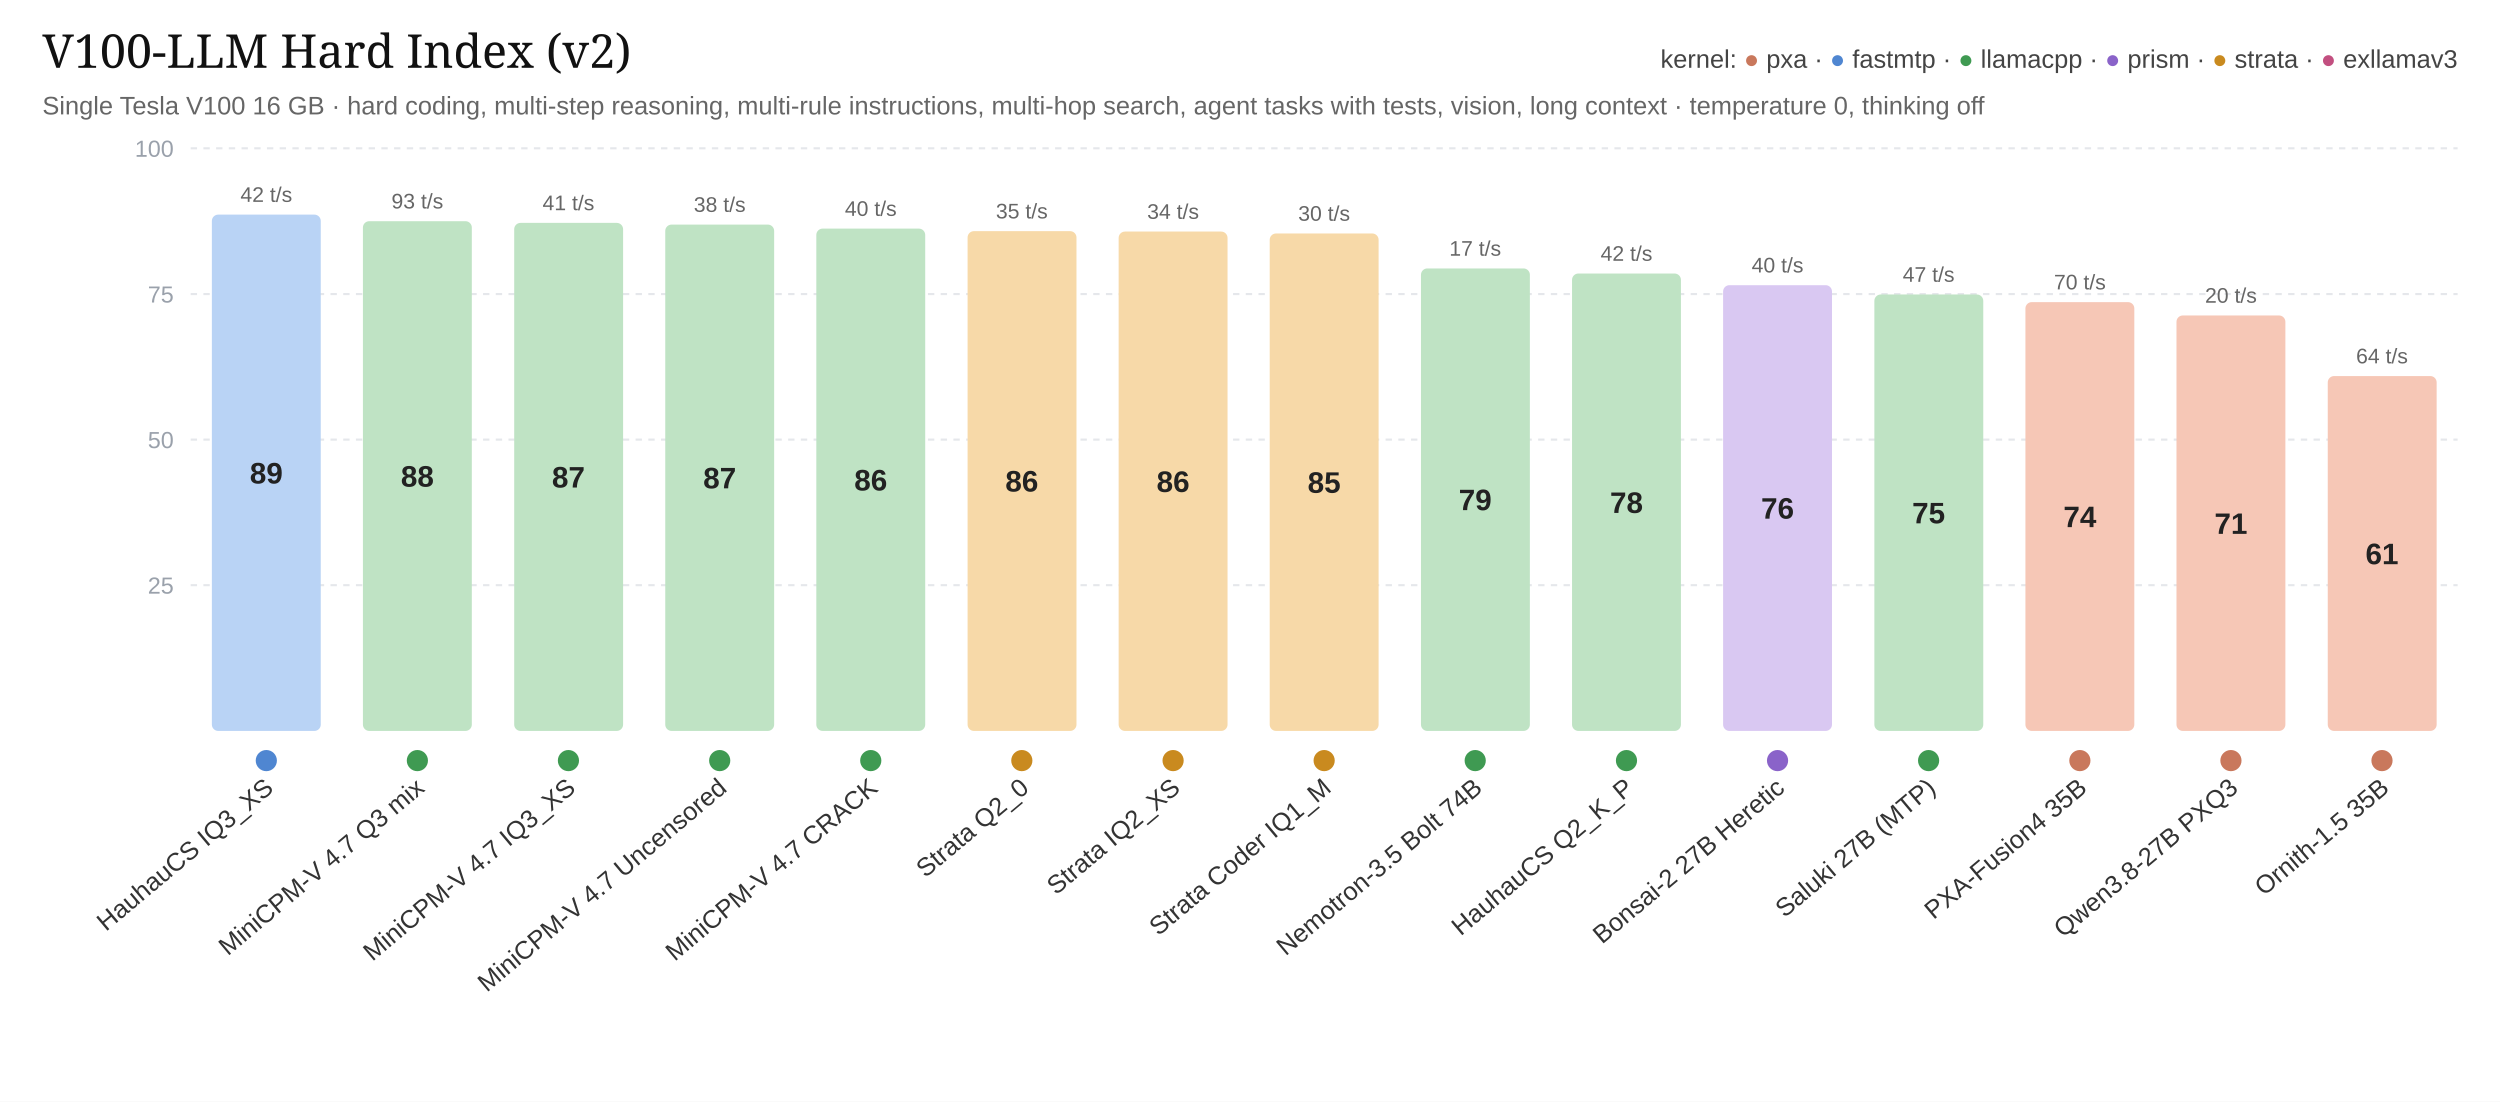
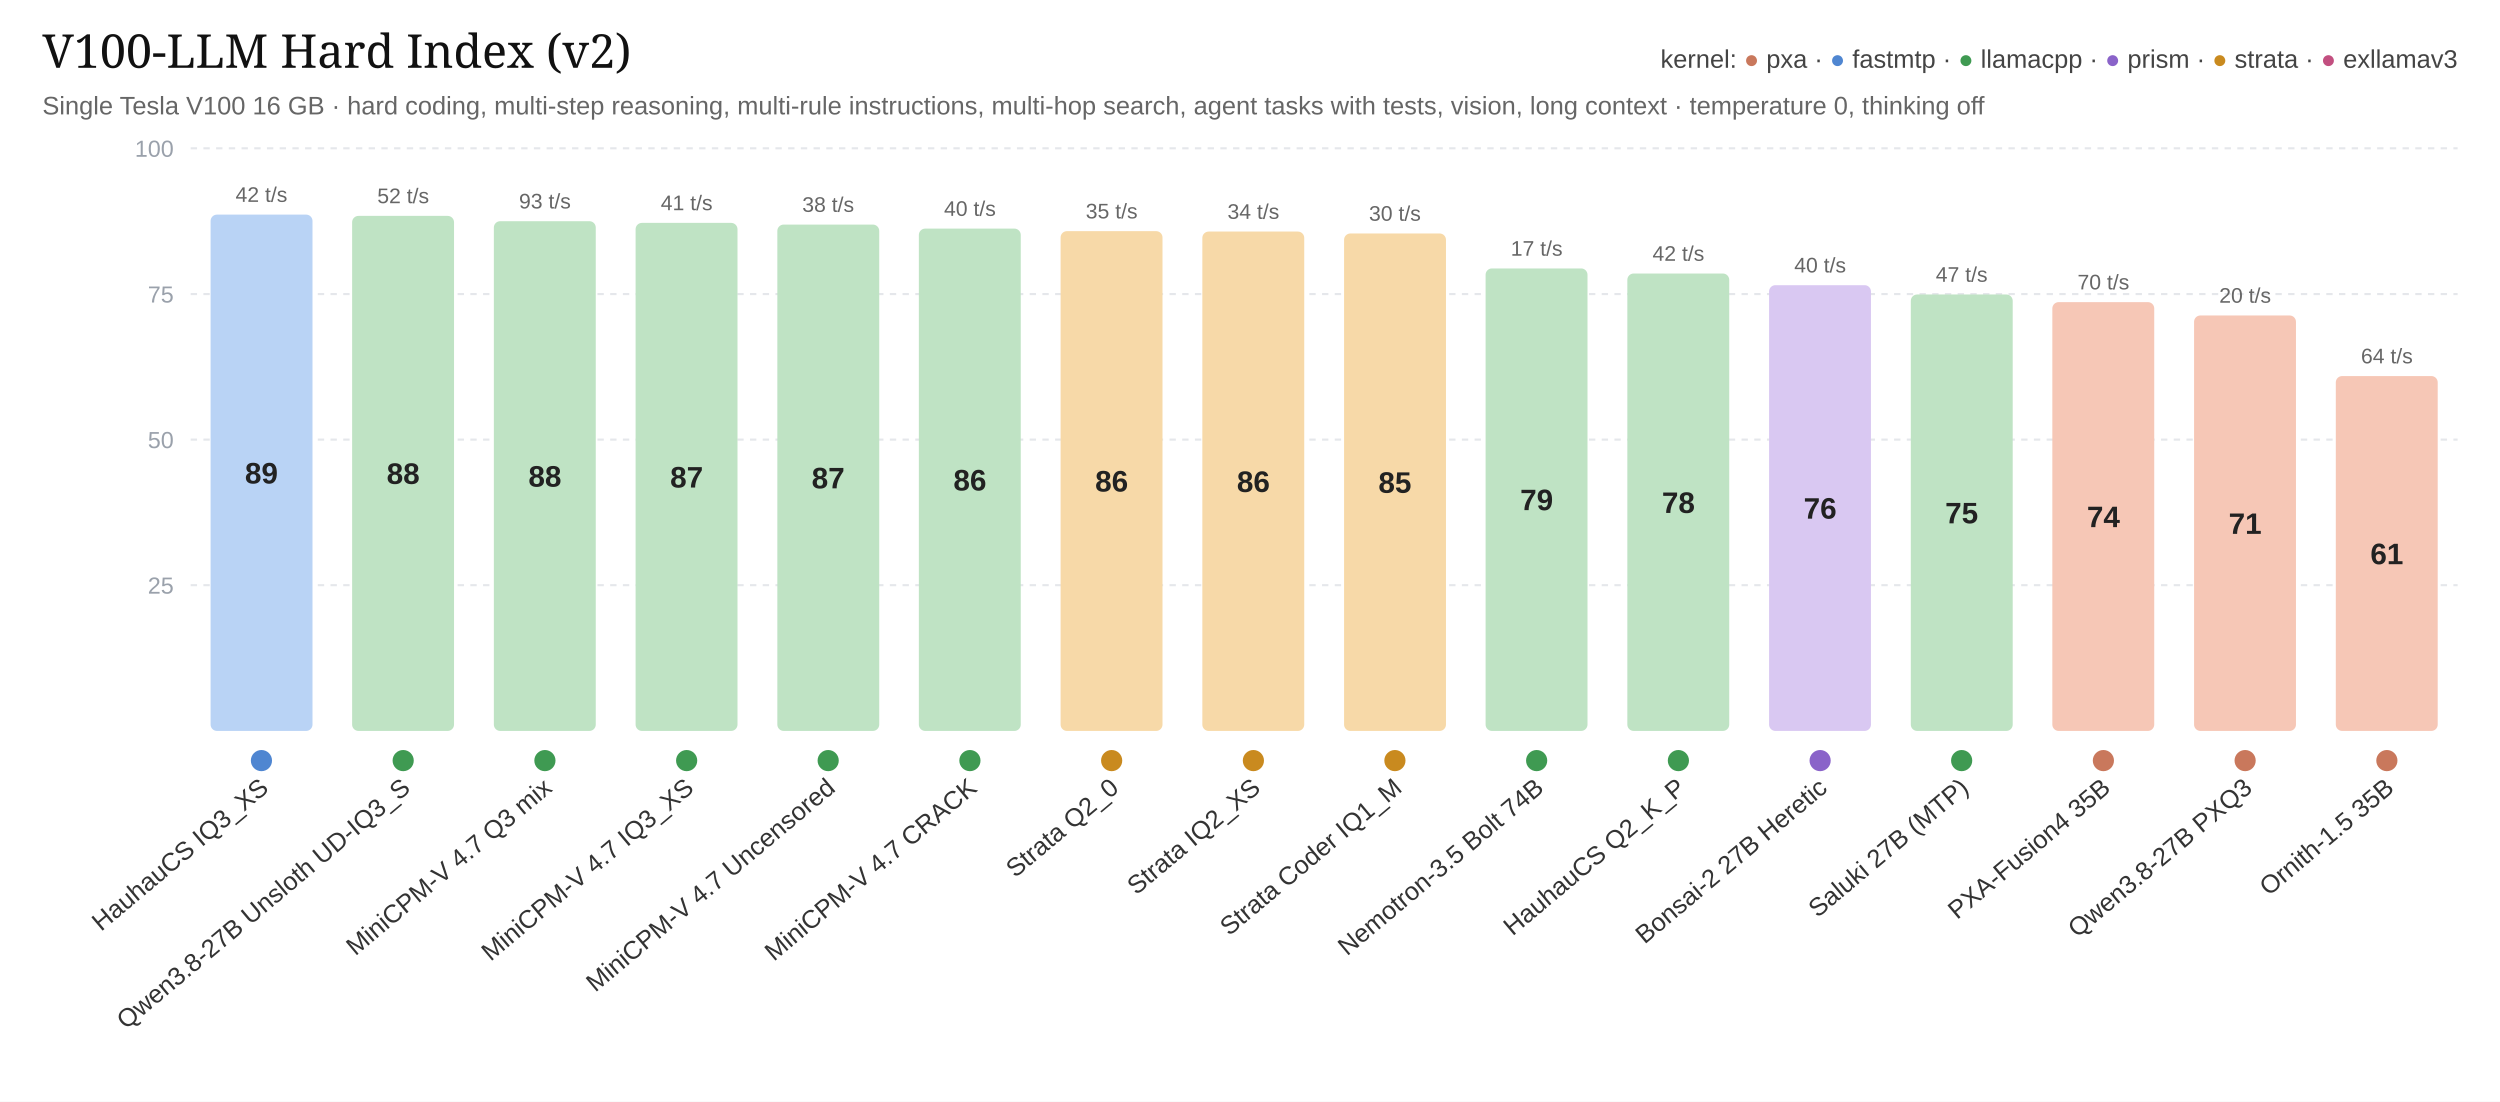
<svg xmlns="http://www.w3.org/2000/svg" viewBox="0 0 1180 520" font-family="Segoe UI, Arial, sans-serif">
  <rect width="1180" height="520" fill="#ffffff" />
  <text x="20" y="32" font-size="22" font-family="Georgia, serif" fill="#111">V100-LLM Hard Index (v2)</text>
  <text x="20" y="54" font-size="12" fill="#666">Single Tesla V100 16 GB · hard coding, multi-step reasoning, multi-rule instructions, multi-hop search, agent tasks with tests, vision, long context · temperature 0, thinking off</text>
  <line x1="90" x2="1160" y1="276.2" y2="276.2" stroke="#e5e7eb" stroke-dasharray="3 3" />
  <text x="82" y="280.2" font-size="11" fill="#9aa1ab" text-anchor="end">25</text>
  <line x1="90" x2="1160" y1="207.5" y2="207.5" stroke="#e5e7eb" stroke-dasharray="3 3" />
  <text x="82" y="211.5" font-size="11" fill="#9aa1ab" text-anchor="end">50</text>
  <line x1="90" x2="1160" y1="138.8" y2="138.8" stroke="#e5e7eb" stroke-dasharray="3 3" />
  <text x="82" y="142.8" font-size="11" fill="#9aa1ab" text-anchor="end">75</text>
  <line x1="90" x2="1160" y1="70.0" y2="70.0" stroke="#e5e7eb" stroke-dasharray="3 3" />
  <text x="82" y="74.0" font-size="11" fill="#9aa1ab" text-anchor="end">100</text>
-   <rect x="100.0" y="101.3" width="51.4" height="243.7" rx="3" fill="#b9d3f5" />
-   <text x="125.7" y="228.2" font-size="14" font-weight="600" fill="#222" text-anchor="middle">89</text>
-   <text x="125.7" y="95.3" font-size="10" fill="#666" text-anchor="middle">42 t/s</text>
-   <circle cx="125.7" cy="359" r="5" fill="#4f86d1" />
-   <text transform="translate(129.7,373) rotate(-40)" font-size="12" fill="#333" text-anchor="end">HauhauCS IQ3_XS</text>
-   <rect x="171.3" y="104.4" width="51.4" height="240.6" rx="3" fill="#bfe3c4" />
-   <text x="197.0" y="229.7" font-size="14" font-weight="600" fill="#222" text-anchor="middle">88</text>
-   <text x="197.0" y="98.4" font-size="10" fill="#666" text-anchor="middle">93 t/s</text>
-   <circle cx="197.0" cy="359" r="5" fill="#3f9a52" />
-   <text transform="translate(201.0,373) rotate(-40)" font-size="12" fill="#333" text-anchor="end">MiniCPM-V 4.7 Q3 mix</text>
-   <rect x="242.7" y="105.2" width="51.4" height="239.8" rx="3" fill="#bfe3c4" />
-   <text x="268.3" y="230.1" font-size="14" font-weight="600" fill="#222" text-anchor="middle">87</text>
-   <text x="268.3" y="99.2" font-size="10" fill="#666" text-anchor="middle">41 t/s</text>
-   <circle cx="268.3" cy="359" r="5" fill="#3f9a52" />
-   <text transform="translate(272.3,373) rotate(-40)" font-size="12" fill="#333" text-anchor="end">MiniCPM-V 4.7 IQ3_XS</text>
-   <rect x="314.0" y="106.0" width="51.4" height="239.0" rx="3" fill="#bfe3c4" />
-   <text x="339.7" y="230.5" font-size="14" font-weight="600" fill="#222" text-anchor="middle">87</text>
-   <text x="339.7" y="100.0" font-size="10" fill="#666" text-anchor="middle">38 t/s</text>
-   <circle cx="339.7" cy="359" r="5" fill="#3f9a52" />
-   <text transform="translate(343.7,373) rotate(-40)" font-size="12" fill="#333" text-anchor="end">MiniCPM-V 4.7 Uncensored</text>
-   <rect x="385.3" y="107.9" width="51.4" height="237.1" rx="3" fill="#bfe3c4" />
-   <text x="411.0" y="231.5" font-size="14" font-weight="600" fill="#222" text-anchor="middle">86</text>
-   <text x="411.0" y="101.9" font-size="10" fill="#666" text-anchor="middle">40 t/s</text>
-   <circle cx="411.0" cy="359" r="5" fill="#3f9a52" />
-   <text transform="translate(415.0,373) rotate(-40)" font-size="12" fill="#333" text-anchor="end">MiniCPM-V 4.7 CRACK</text>
-   <rect x="456.7" y="109.1" width="51.4" height="235.9" rx="3" fill="#f7d9a8" />
-   <text x="482.3" y="232.0" font-size="14" font-weight="600" fill="#222" text-anchor="middle">86</text>
-   <text x="482.3" y="103.1" font-size="10" fill="#666" text-anchor="middle">35 t/s</text>
-   <circle cx="482.3" cy="359" r="5" fill="#c98a1f" />
-   <text transform="translate(486.3,373) rotate(-40)" font-size="12" fill="#333" text-anchor="end">Strata Q2_0</text>
-   <rect x="528.0" y="109.3" width="51.4" height="235.7" rx="3" fill="#f7d9a8" />
-   <text x="553.7" y="232.2" font-size="14" font-weight="600" fill="#222" text-anchor="middle">86</text>
-   <text x="553.7" y="103.3" font-size="10" fill="#666" text-anchor="middle">34 t/s</text>
-   <circle cx="553.7" cy="359" r="5" fill="#c98a1f" />
-   <text transform="translate(557.7,373) rotate(-40)" font-size="12" fill="#333" text-anchor="end">Strata IQ2_XS</text>
-   <rect x="599.3" y="110.2" width="51.4" height="234.8" rx="3" fill="#f7d9a8" />
-   <text x="625.0" y="232.6" font-size="14" font-weight="600" fill="#222" text-anchor="middle">85</text>
-   <text x="625.0" y="104.2" font-size="10" fill="#666" text-anchor="middle">30 t/s</text>
-   <circle cx="625.0" cy="359" r="5" fill="#c98a1f" />
-   <text transform="translate(629.0,373) rotate(-40)" font-size="12" fill="#333" text-anchor="end">Strata Coder IQ1_M</text>
-   <rect x="670.7" y="126.7" width="51.4" height="218.3" rx="3" fill="#bfe3c4" />
-   <text x="696.3" y="240.8" font-size="14" font-weight="600" fill="#222" text-anchor="middle">79</text>
-   <text x="696.3" y="120.7" font-size="10" fill="#666" text-anchor="middle">17 t/s</text>
-   <circle cx="696.3" cy="359" r="5" fill="#3f9a52" />
-   <text transform="translate(700.3,373) rotate(-40)" font-size="12" fill="#333" text-anchor="end">Nemotron-3.5 Bolt 74B</text>
-   <rect x="742.0" y="129.1" width="51.4" height="215.9" rx="3" fill="#bfe3c4" />
-   <text x="767.7" y="242.1" font-size="14" font-weight="600" fill="#222" text-anchor="middle">78</text>
-   <text x="767.7" y="123.1" font-size="10" fill="#666" text-anchor="middle">42 t/s</text>
-   <circle cx="767.7" cy="359" r="5" fill="#3f9a52" />
-   <text transform="translate(771.7,373) rotate(-40)" font-size="12" fill="#333" text-anchor="end">HauhauCS Q2_K_P</text>
-   <rect x="813.3" y="134.6" width="51.4" height="210.4" rx="3" fill="#d9c8f2" />
-   <text x="839.0" y="244.8" font-size="14" font-weight="600" fill="#222" text-anchor="middle">76</text>
-   <text x="839.0" y="128.6" font-size="10" fill="#666" text-anchor="middle">40 t/s</text>
-   <circle cx="839.0" cy="359" r="5" fill="#8a63c9" />
-   <text transform="translate(843.0,373) rotate(-40)" font-size="12" fill="#333" text-anchor="end">Bonsai-2 27B Heretic</text>
-   <rect x="884.7" y="139.0" width="51.4" height="206.0" rx="3" fill="#bfe3c4" />
-   <text x="910.3" y="247.0" font-size="14" font-weight="600" fill="#222" text-anchor="middle">75</text>
-   <text x="910.3" y="133.0" font-size="10" fill="#666" text-anchor="middle">47 t/s</text>
-   <circle cx="910.3" cy="359" r="5" fill="#3f9a52" />
-   <text transform="translate(914.3,373) rotate(-40)" font-size="12" fill="#333" text-anchor="end">Saluki 27B (MTP)</text>
-   <rect x="956.0" y="142.6" width="51.4" height="202.4" rx="3" fill="#f6c7b6" />
-   <text x="981.7" y="248.8" font-size="14" font-weight="600" fill="#222" text-anchor="middle">74</text>
-   <text x="981.7" y="136.6" font-size="10" fill="#666" text-anchor="middle">70 t/s</text>
-   <circle cx="981.7" cy="359" r="5" fill="#c9785c" />
-   <text transform="translate(985.7,373) rotate(-40)" font-size="12" fill="#333" text-anchor="end">PXA-Fusion4 35B</text>
-   <rect x="1027.3" y="148.9" width="51.4" height="196.1" rx="3" fill="#f6c7b6" />
-   <text x="1053.0" y="252.0" font-size="14" font-weight="600" fill="#222" text-anchor="middle">71</text>
-   <text x="1053.0" y="142.9" font-size="10" fill="#666" text-anchor="middle">20 t/s</text>
-   <circle cx="1053.0" cy="359" r="5" fill="#c9785c" />
-   <text transform="translate(1057.0,373) rotate(-40)" font-size="12" fill="#333" text-anchor="end">Qwen3.8-27B PXQ3</text>
-   <rect x="1098.7" y="177.5" width="51.4" height="167.5" rx="3" fill="#f6c7b6" />
-   <text x="1124.3" y="266.3" font-size="14" font-weight="600" fill="#222" text-anchor="middle">61</text>
-   <text x="1124.3" y="171.5" font-size="10" fill="#666" text-anchor="middle">64 t/s</text>
-   <circle cx="1124.3" cy="359" r="5" fill="#c9785c" />
-   <text transform="translate(1128.3,373) rotate(-40)" font-size="12" fill="#333" text-anchor="end">Ornith-1.5 35B</text>
+   <rect x="99.4" y="101.3" width="48.1" height="243.7" rx="3" fill="#b9d3f5" />
+   <text x="123.4" y="228.2" font-size="14" font-weight="600" fill="#222" text-anchor="middle">89</text>
+   <text x="123.4" y="95.3" font-size="10" fill="#666" text-anchor="middle">42 t/s</text>
+   <circle cx="123.4" cy="359" r="5" fill="#4f86d1" />
+   <text transform="translate(127.4,373) rotate(-40)" font-size="12" fill="#333" text-anchor="end">HauhauCS IQ3_XS</text>
+   <rect x="166.2" y="101.9" width="48.1" height="243.1" rx="3" fill="#bfe3c4" />
+   <text x="190.3" y="228.4" font-size="14" font-weight="600" fill="#222" text-anchor="middle">88</text>
+   <text x="190.3" y="95.9" font-size="10" fill="#666" text-anchor="middle">52 t/s</text>
+   <circle cx="190.3" cy="359" r="5" fill="#3f9a52" />
+   <text transform="translate(194.3,373) rotate(-40)" font-size="12" fill="#333" text-anchor="end">Qwen3.8-27B Unsloth UD-IQ3_S</text>
+   <rect x="233.1" y="104.4" width="48.1" height="240.6" rx="3" fill="#bfe3c4" />
+   <text x="257.2" y="229.7" font-size="14" font-weight="600" fill="#222" text-anchor="middle">88</text>
+   <text x="257.2" y="98.4" font-size="10" fill="#666" text-anchor="middle">93 t/s</text>
+   <circle cx="257.2" cy="359" r="5" fill="#3f9a52" />
+   <text transform="translate(261.2,373) rotate(-40)" font-size="12" fill="#333" text-anchor="end">MiniCPM-V 4.7 Q3 mix</text>
+   <rect x="300.0" y="105.2" width="48.1" height="239.8" rx="3" fill="#bfe3c4" />
+   <text x="324.1" y="230.1" font-size="14" font-weight="600" fill="#222" text-anchor="middle">87</text>
+   <text x="324.1" y="99.2" font-size="10" fill="#666" text-anchor="middle">41 t/s</text>
+   <circle cx="324.1" cy="359" r="5" fill="#3f9a52" />
+   <text transform="translate(328.1,373) rotate(-40)" font-size="12" fill="#333" text-anchor="end">MiniCPM-V 4.7 IQ3_XS</text>
+   <rect x="366.9" y="106.0" width="48.1" height="239.0" rx="3" fill="#bfe3c4" />
+   <text x="390.9" y="230.5" font-size="14" font-weight="600" fill="#222" text-anchor="middle">87</text>
+   <text x="390.9" y="100.0" font-size="10" fill="#666" text-anchor="middle">38 t/s</text>
+   <circle cx="390.9" cy="359" r="5" fill="#3f9a52" />
+   <text transform="translate(394.9,373) rotate(-40)" font-size="12" fill="#333" text-anchor="end">MiniCPM-V 4.7 Uncensored</text>
+   <rect x="433.7" y="107.9" width="48.1" height="237.1" rx="3" fill="#bfe3c4" />
+   <text x="457.8" y="231.5" font-size="14" font-weight="600" fill="#222" text-anchor="middle">86</text>
+   <text x="457.8" y="101.9" font-size="10" fill="#666" text-anchor="middle">40 t/s</text>
+   <circle cx="457.8" cy="359" r="5" fill="#3f9a52" />
+   <text transform="translate(461.8,373) rotate(-40)" font-size="12" fill="#333" text-anchor="end">MiniCPM-V 4.7 CRACK</text>
+   <rect x="500.6" y="109.1" width="48.1" height="235.9" rx="3" fill="#f7d9a8" />
+   <text x="524.7" y="232.0" font-size="14" font-weight="600" fill="#222" text-anchor="middle">86</text>
+   <text x="524.7" y="103.1" font-size="10" fill="#666" text-anchor="middle">35 t/s</text>
+   <circle cx="524.7" cy="359" r="5" fill="#c98a1f" />
+   <text transform="translate(528.7,373) rotate(-40)" font-size="12" fill="#333" text-anchor="end">Strata Q2_0</text>
+   <rect x="567.5" y="109.3" width="48.1" height="235.7" rx="3" fill="#f7d9a8" />
+   <text x="591.6" y="232.2" font-size="14" font-weight="600" fill="#222" text-anchor="middle">86</text>
+   <text x="591.6" y="103.3" font-size="10" fill="#666" text-anchor="middle">34 t/s</text>
+   <circle cx="591.6" cy="359" r="5" fill="#c98a1f" />
+   <text transform="translate(595.6,373) rotate(-40)" font-size="12" fill="#333" text-anchor="end">Strata IQ2_XS</text>
+   <rect x="634.4" y="110.2" width="48.1" height="234.8" rx="3" fill="#f7d9a8" />
+   <text x="658.4" y="232.6" font-size="14" font-weight="600" fill="#222" text-anchor="middle">85</text>
+   <text x="658.4" y="104.2" font-size="10" fill="#666" text-anchor="middle">30 t/s</text>
+   <circle cx="658.4" cy="359" r="5" fill="#c98a1f" />
+   <text transform="translate(662.4,373) rotate(-40)" font-size="12" fill="#333" text-anchor="end">Strata Coder IQ1_M</text>
+   <rect x="701.2" y="126.7" width="48.1" height="218.3" rx="3" fill="#bfe3c4" />
+   <text x="725.3" y="240.8" font-size="14" font-weight="600" fill="#222" text-anchor="middle">79</text>
+   <text x="725.3" y="120.7" font-size="10" fill="#666" text-anchor="middle">17 t/s</text>
+   <circle cx="725.3" cy="359" r="5" fill="#3f9a52" />
+   <text transform="translate(729.3,373) rotate(-40)" font-size="12" fill="#333" text-anchor="end">Nemotron-3.5 Bolt 74B</text>
+   <rect x="768.1" y="129.1" width="48.1" height="215.9" rx="3" fill="#bfe3c4" />
+   <text x="792.2" y="242.1" font-size="14" font-weight="600" fill="#222" text-anchor="middle">78</text>
+   <text x="792.2" y="123.1" font-size="10" fill="#666" text-anchor="middle">42 t/s</text>
+   <circle cx="792.2" cy="359" r="5" fill="#3f9a52" />
+   <text transform="translate(796.2,373) rotate(-40)" font-size="12" fill="#333" text-anchor="end">HauhauCS Q2_K_P</text>
+   <rect x="835.0" y="134.6" width="48.1" height="210.4" rx="3" fill="#d9c8f2" />
+   <text x="859.1" y="244.8" font-size="14" font-weight="600" fill="#222" text-anchor="middle">76</text>
+   <text x="859.1" y="128.6" font-size="10" fill="#666" text-anchor="middle">40 t/s</text>
+   <circle cx="859.1" cy="359" r="5" fill="#8a63c9" />
+   <text transform="translate(863.1,373) rotate(-40)" font-size="12" fill="#333" text-anchor="end">Bonsai-2 27B Heretic</text>
+   <rect x="901.9" y="139.0" width="48.1" height="206.0" rx="3" fill="#bfe3c4" />
+   <text x="925.9" y="247.0" font-size="14" font-weight="600" fill="#222" text-anchor="middle">75</text>
+   <text x="925.9" y="133.0" font-size="10" fill="#666" text-anchor="middle">47 t/s</text>
+   <circle cx="925.9" cy="359" r="5" fill="#3f9a52" />
+   <text transform="translate(929.9,373) rotate(-40)" font-size="12" fill="#333" text-anchor="end">Saluki 27B (MTP)</text>
+   <rect x="968.7" y="142.6" width="48.1" height="202.4" rx="3" fill="#f6c7b6" />
+   <text x="992.8" y="248.8" font-size="14" font-weight="600" fill="#222" text-anchor="middle">74</text>
+   <text x="992.8" y="136.6" font-size="10" fill="#666" text-anchor="middle">70 t/s</text>
+   <circle cx="992.8" cy="359" r="5" fill="#c9785c" />
+   <text transform="translate(996.8,373) rotate(-40)" font-size="12" fill="#333" text-anchor="end">PXA-Fusion4 35B</text>
+   <rect x="1035.6" y="148.9" width="48.1" height="196.1" rx="3" fill="#f6c7b6" />
+   <text x="1059.7" y="252.0" font-size="14" font-weight="600" fill="#222" text-anchor="middle">71</text>
+   <text x="1059.7" y="142.9" font-size="10" fill="#666" text-anchor="middle">20 t/s</text>
+   <circle cx="1059.7" cy="359" r="5" fill="#c9785c" />
+   <text transform="translate(1063.7,373) rotate(-40)" font-size="12" fill="#333" text-anchor="end">Qwen3.8-27B PXQ3</text>
+   <rect x="1102.5" y="177.5" width="48.1" height="167.5" rx="3" fill="#f6c7b6" />
+   <text x="1126.6" y="266.3" font-size="14" font-weight="600" fill="#222" text-anchor="middle">61</text>
+   <text x="1126.6" y="171.5" font-size="10" fill="#666" text-anchor="middle">64 t/s</text>
+   <circle cx="1126.6" cy="359" r="5" fill="#c9785c" />
+   <text transform="translate(1130.6,373) rotate(-40)" font-size="12" fill="#333" text-anchor="end">Ornith-1.5 35B</text>
  <circle cx="1065" cy="42" r="0" />
  <circle cx="1065" cy="42" r="0" />
  <circle cx="1065" cy="42" r="0" />
  <circle cx="1065" cy="42" r="0" />
  <circle cx="1065" cy="42" r="0" />
  <circle cx="1065" cy="42" r="0" />
  <text x="1160" y="32" font-size="12" fill="#444" text-anchor="end">kernel: <tspan fill="#c9785c">●</tspan> pxa · <tspan fill="#4f86d1">●</tspan> fastmtp · <tspan fill="#3f9a52">●</tspan> llamacpp · <tspan fill="#8a63c9">●</tspan> prism · <tspan fill="#c98a1f">●</tspan> strata · <tspan fill="#c24f80">●</tspan> exllamav3</text>
</svg>
